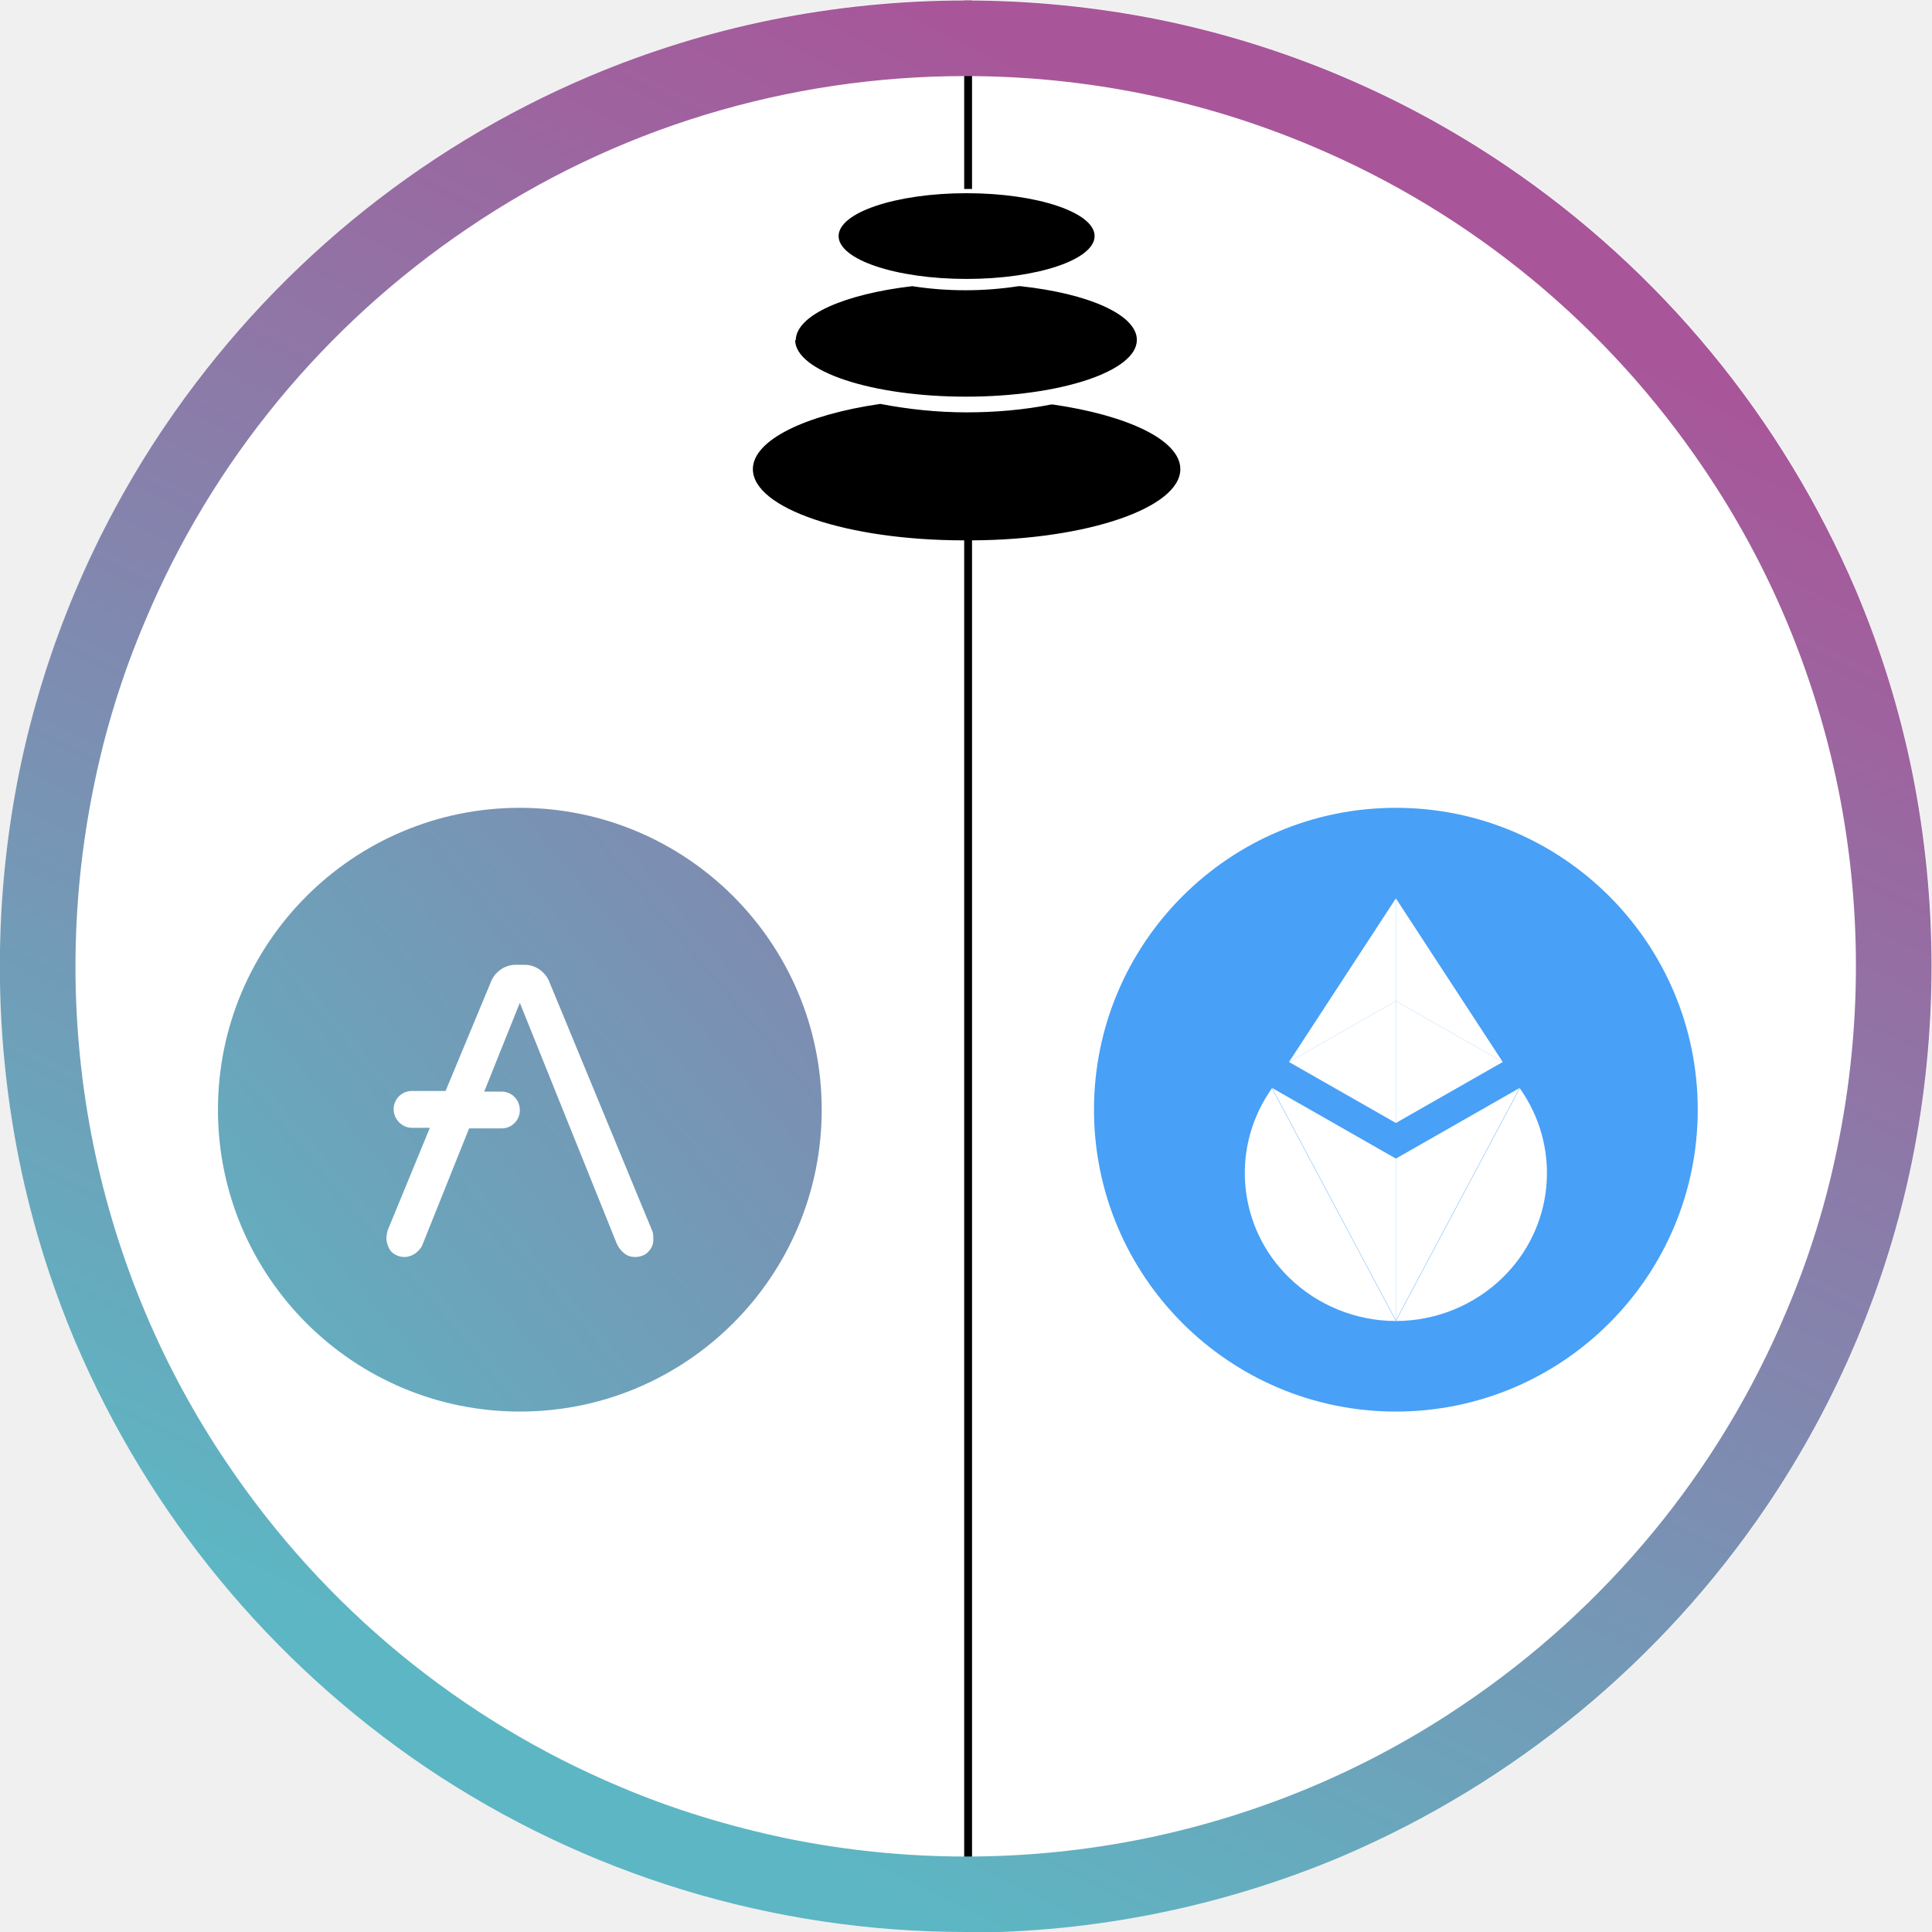
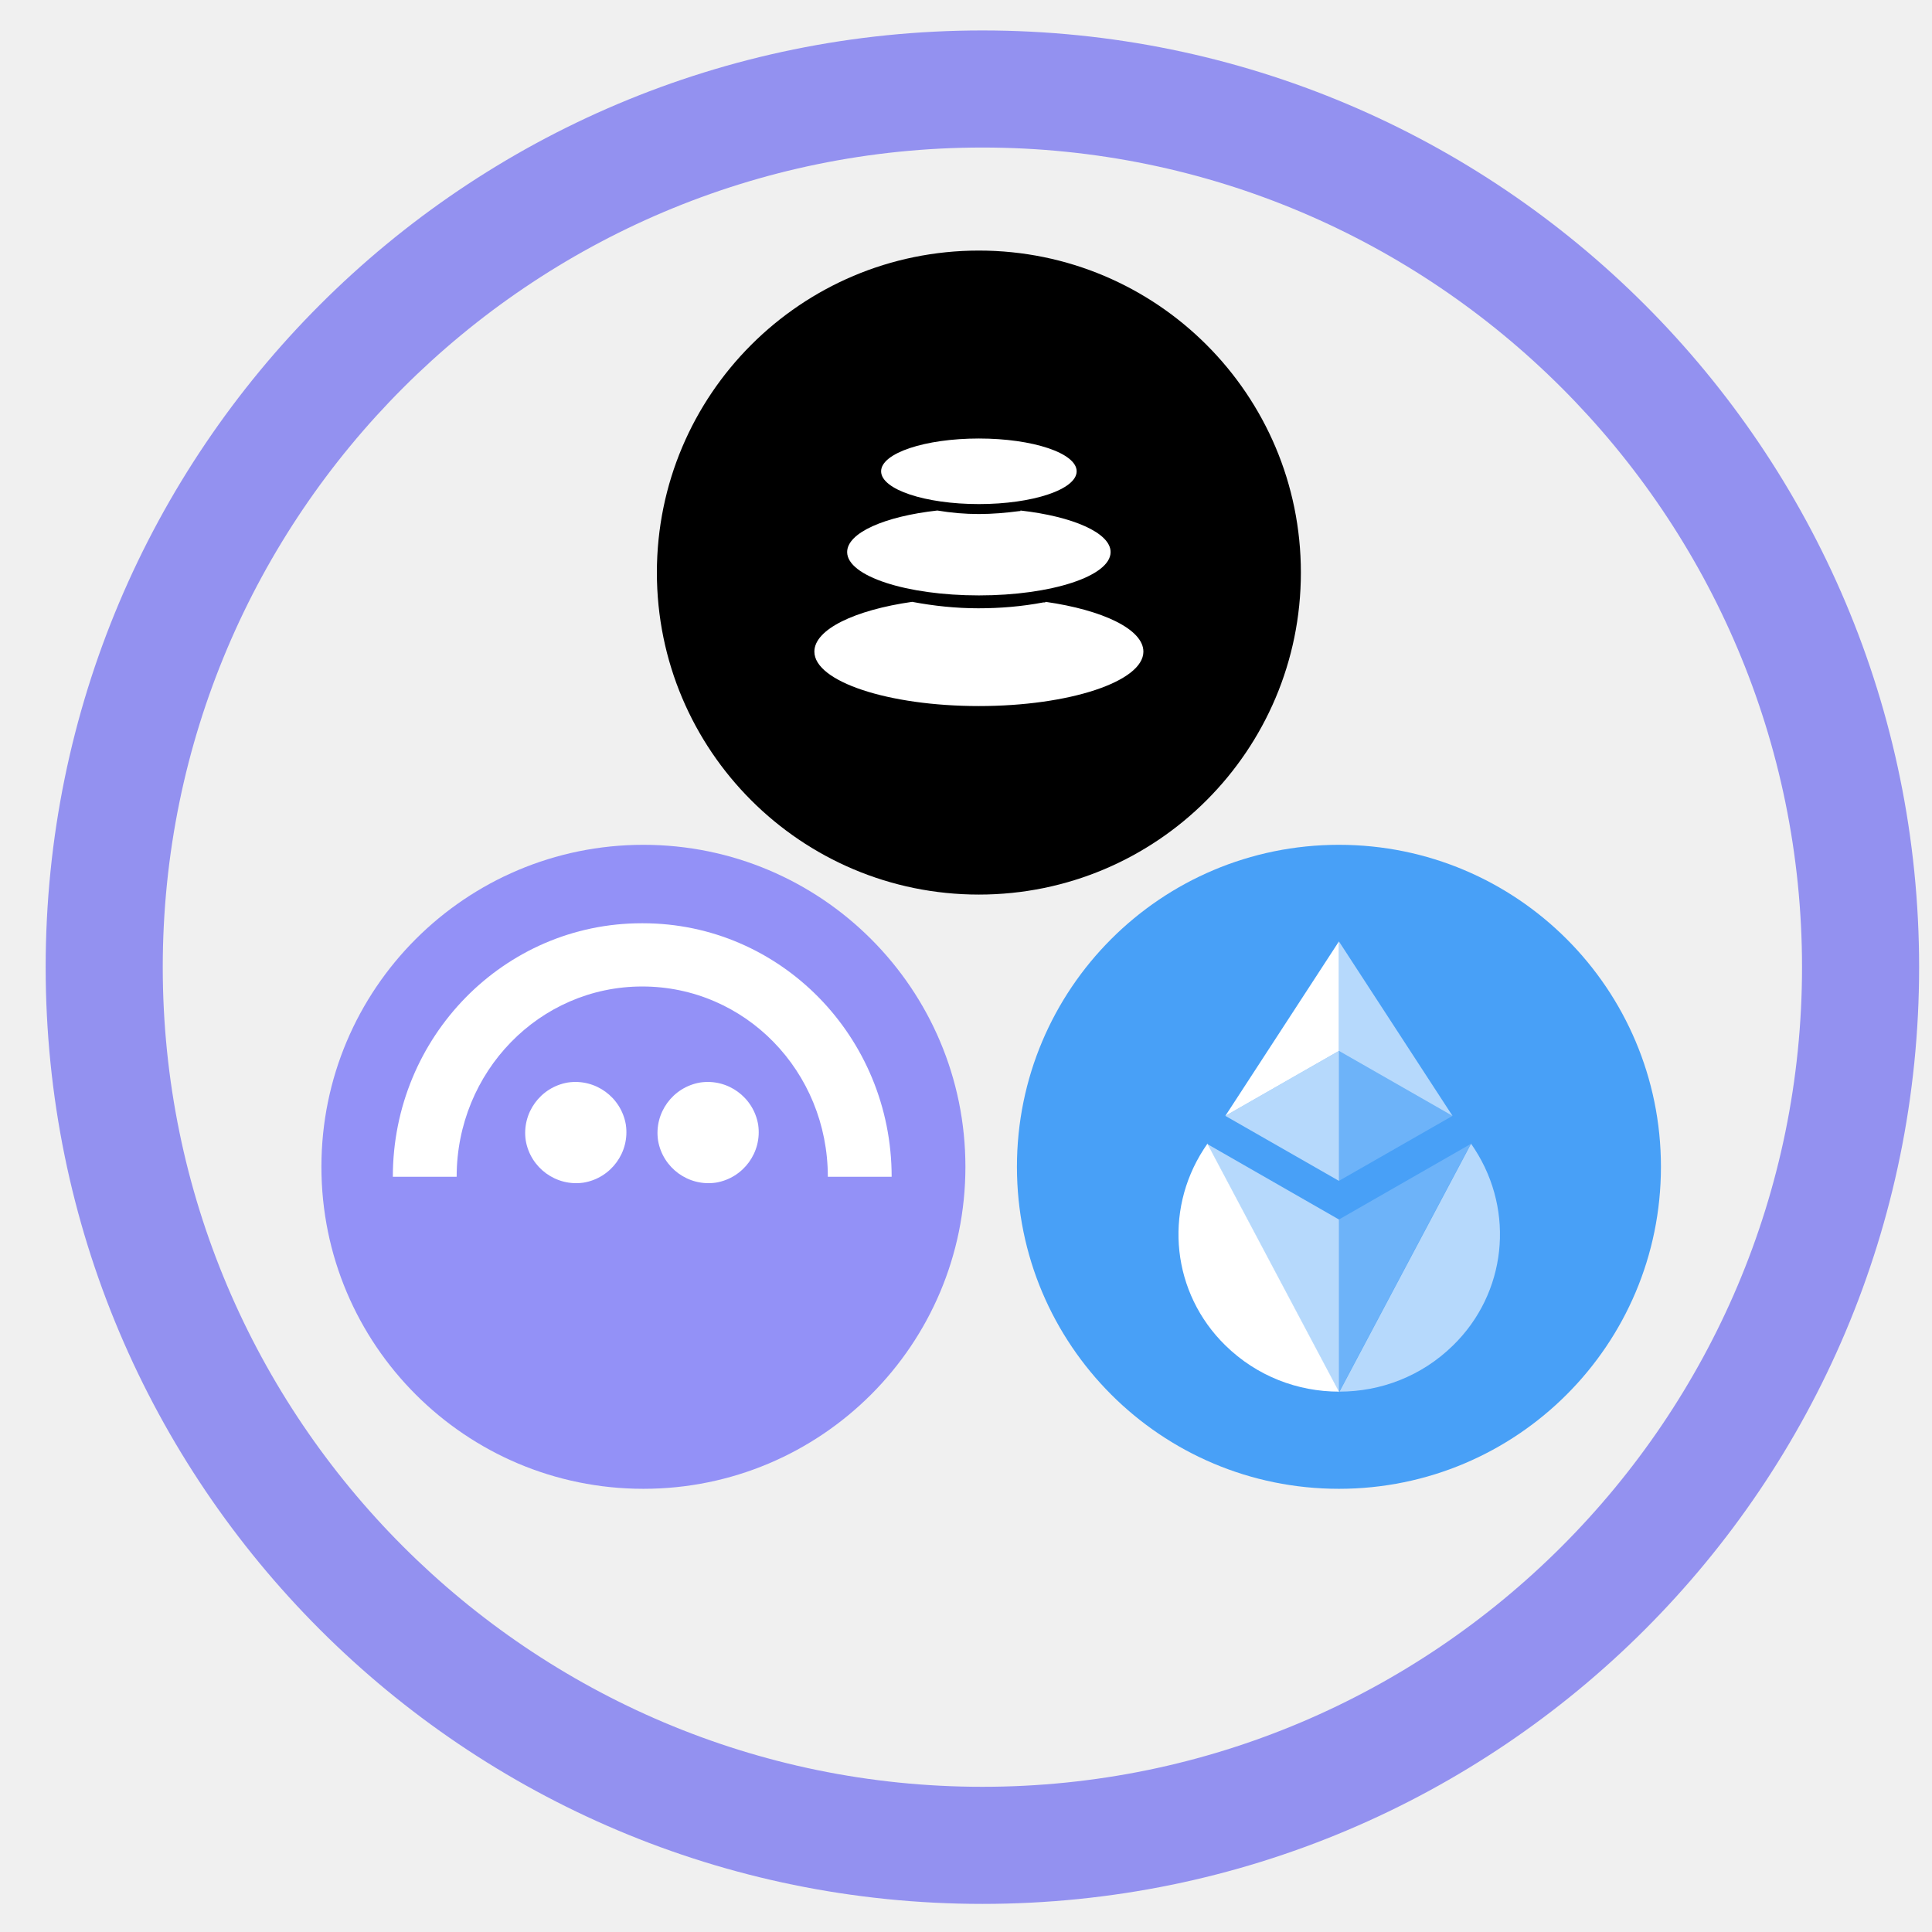
- <svg xmlns="http://www.w3.org/2000/svg" width="32" height="32" viewBox="0 0 32 32" fill="none">
-   <g clip-path="url(#clip0_298_825)">
-     <path d="M16 32C24.84 32 32 24.84 32 16C32 7.16 24.83 0 16 0C7.17 0 -3.7998e-06 7.16 -3.7998e-06 16C-3.7998e-06 24.84 7.16 32 16 32Z" fill="white" />
-     <path d="M15.97 32V8.95C14.03 8.95 12.47 8.42 12.47 7.77C12.47 7.29 13.34 6.87 14.58 6.69C15.05 6.78 15.53 6.83 16.01 6.83C16.48 6.83 16.95 6.79 17.41 6.7H17.44C18.68 6.88 19.55 7.29 19.55 7.77C19.55 8.41 18.01 8.94 16.1 8.95V32.01H15.98L15.97 32ZM13.18 5.64C13.18 5.22 13.99 4.87 15.11 4.74C15.69 4.83 16.29 4.83 16.87 4.74H16.9C18.02 4.86 18.83 5.21 18.83 5.63C18.83 6.15 17.56 6.57 16 6.57C14.44 6.57 13.17 6.15 13.17 5.63L13.18 5.64ZM13.89 3.91C13.89 3.52 14.84 3.2 16.01 3.2C17.18 3.2 18.13 3.52 18.13 3.91C18.13 4.3 17.18 4.62 16.01 4.62C14.84 4.62 13.89 4.3 13.89 3.91ZM15.97 3.14V0.01H16.1V3.13H15.97V3.14Z" fill="black" />
-     <path d="M15.99 32C12.8 32 9.69 31.05 7.05 29.27C4.48 27.53 2.47 25.09 1.25 22.23C0.84 21.26 0.53 20.26 0.32 19.23C-0.11 17.1 -0.11 14.91 0.32 12.78C0.74 10.73 1.56 8.79 2.73 7.06C4.47 4.49 6.91 2.47 9.77 1.26C10.74 0.85 11.74 0.54 12.77 0.33C14.9 -0.1 17.09 -0.1 19.22 0.33C21.27 0.75 23.21 1.57 24.94 2.74C27.51 4.48 29.52 6.92 30.74 9.78C31.15 10.75 31.46 11.75 31.67 12.78C32.1 14.91 32.1 17.1 31.67 19.23C31.25 21.28 30.43 23.22 29.26 24.95C27.52 27.52 25.08 29.53 22.22 30.75C20.25 31.58 18.13 32.01 15.99 32.01V32ZM15.99 1.26C13.05 1.26 10.18 2.13 7.75 3.78C5.38 5.38 3.52 7.63 2.41 10.27C2.03 11.16 1.74 12.09 1.55 13.04C1.15 15 1.15 17.02 1.55 18.98C1.94 20.87 2.69 22.66 3.77 24.25C5.37 26.62 7.62 28.48 10.26 29.59C11.15 29.97 12.08 30.25 13.03 30.45C14.99 30.85 17.01 30.85 18.97 30.45C20.86 30.06 22.65 29.31 24.24 28.23C26.61 26.63 28.47 24.38 29.58 21.74C29.96 20.85 30.25 19.92 30.44 18.97C30.84 17.01 30.84 14.99 30.44 13.03C30.05 11.14 29.3 9.35 28.22 7.76C26.62 5.39 24.37 3.53 21.73 2.42C19.91 1.65 17.96 1.26 15.99 1.26Z" fill="url(#paint0_linear_298_825)" />
-     <path d="M28.12 18.38C28.12 15.62 25.88 13.38 23.12 13.38C20.36 13.38 18.12 15.62 18.12 18.38C18.12 21.14 20.36 23.38 23.12 23.38C25.88 23.38 28.12 21.14 28.12 18.38Z" fill="#48A0F7" />
-     <path d="M25.17 18.02L25.23 18.11C25.86 19.08 25.72 20.35 24.89 21.16C24.42 21.62 23.78 21.88 23.12 21.88L25.17 18.03V18.02Z" fill="white" />
-     <path d="M23.12 19.19L25.17 18.02L23.12 21.87V19.19Z" fill="white" />
-     <path d="M21.07 18.02L21.01 18.11C20.38 19.08 20.52 20.35 21.35 21.16C21.82 21.62 22.46 21.88 23.12 21.88L21.07 18.03V18.02Z" fill="white" />
-     <path d="M23.12 19.19L21.07 18.02L23.12 21.87V19.19Z" fill="white" />
-     <path d="M23.12 16.58V18.6L24.89 17.59L23.12 16.58Z" fill="white" />
-     <path d="M23.12 16.58L21.35 17.59L23.12 18.6V16.58Z" fill="white" />
-     <path d="M23.12 14.88L21.35 17.59L23.12 16.58V14.88Z" fill="white" />
-     <path d="M23.12 16.58L24.89 17.59L23.12 14.88V16.58Z" fill="white" />
-     <path d="M8.61 23.38C11.37 23.38 13.61 21.14 13.61 18.38C13.61 15.62 11.37 13.38 8.61 13.38C5.85 13.38 3.61 15.62 3.61 18.38C3.61 21.14 5.85 23.38 8.61 23.38Z" fill="url(#paint1_linear_298_825)" />
-     <path d="M10.8 20.38L9.11 16.29C9.05 16.11 8.88 15.98 8.69 15.98H8.54C8.35 15.98 8.18 16.11 8.12 16.29L7.38 18.07H6.82C6.65 18.07 6.52 18.21 6.52 18.37C6.52 18.54 6.66 18.68 6.82 18.68H7.12L6.42 20.38C6.42 20.38 6.4 20.46 6.4 20.5C6.4 20.58 6.43 20.67 6.48 20.73C6.54 20.79 6.62 20.82 6.7 20.82C6.76 20.82 6.82 20.8 6.88 20.76C6.93 20.72 6.98 20.67 7 20.61L7.77 18.69H8.31C8.48 18.69 8.61 18.55 8.61 18.39C8.61 18.21 8.47 18.08 8.31 18.08H8.02L8.61 16.61L10.22 20.61C10.25 20.67 10.29 20.72 10.34 20.76C10.39 20.8 10.45 20.82 10.52 20.82C10.6 20.82 10.69 20.79 10.74 20.73C10.8 20.67 10.83 20.59 10.82 20.5C10.82 20.46 10.82 20.42 10.8 20.38Z" fill="white" />
-   </g>
-   <defs>
-     <linearGradient id="paint0_linear_298_825" x1="22.135" y1="3.333" x2="9.712" y2="28.959" gradientUnits="userSpaceOnUse">
-       <stop stop-color="#A85699" />
-       <stop offset="1" stop-color="#5DB6C3" />
-     </linearGradient>
-     <linearGradient id="paint1_linear_298_825" x1="27.936" y1="5.986" x2="4.121" y2="25.987" gradientUnits="userSpaceOnUse">
-       <stop stop-color="#A85699" />
-       <stop offset="1" stop-color="#5DB6C3" />
-     </linearGradient>
-     <clipPath id="clip0_298_825">
-       <rect width="32" height="32" fill="white" />
-     </clipPath>
-   </defs>
+ <svg xmlns="http://www.w3.org/2000/svg" width="33" height="33" viewBox="0 0 33 33" fill="none">
+   <path d="M22.87 14.43C25.91 14.43 28.37 16.89 28.37 19.93C28.37 22.97 25.91 25.43 22.87 25.43C19.83 25.43 17.37 22.97 17.37 19.93C17.37 16.89 19.83 14.43 22.87 14.43Z" fill="#48A0F7" />
+   <path opacity="0.6" d="M25.13 19.54L25.19 19.63C25.88 20.7 25.73 22.09 24.82 22.98C24.28 23.51 23.58 23.77 22.88 23.77L25.13 19.53V19.54Z" fill="white" />
+   <path opacity="0.2" d="M22.87 20.83L25.12 19.54L22.87 23.78V20.83Z" fill="white" />
+   <path d="M20.62 19.54L20.56 19.63C19.87 20.7 20.02 22.09 20.93 22.98C21.47 23.51 22.17 23.77 22.87 23.77L20.62 19.53V19.54Z" fill="white" />
+   <path opacity="0.6" d="M22.87 20.83L20.62 19.54L22.87 23.78V20.83Z" fill="white" />
+   <path opacity="0.2" d="M22.87 17.95V20.17L24.81 19.06L22.87 17.95Z" fill="white" />
+   <path opacity="0.6" d="M22.87 17.95L20.93 19.06L22.87 20.17V17.95Z" fill="white" />
+   <path d="M22.87 16.08L20.93 19.06L22.87 17.95V16.08Z" fill="white" />
+   <path opacity="0.6" d="M22.87 17.95L24.81 19.06L22.87 16.08V17.95Z" fill="white" />
+   <path d="M10.99 25.43C14.028 25.43 16.49 22.968 16.49 19.93C16.49 16.892 14.028 14.43 10.99 14.43C7.952 14.43 5.49 16.892 5.49 19.93C5.49 22.968 7.952 25.43 10.99 25.43Z" fill="#9391F7" />
+   <path d="M9.97 20.2C10.44 20.12 10.76 19.68 10.69 19.21C10.61 18.74 10.17 18.42 9.7 18.49C9.23 18.57 8.91 19.01 8.98 19.48C9.06 19.95 9.5 20.27 9.97 20.2ZM12.23 20.2C12.7 20.12 13.02 19.68 12.95 19.21C12.87 18.74 12.43 18.42 11.96 18.49C11.49 18.57 11.17 19.01 11.24 19.48C11.32 19.95 11.76 20.27 12.23 20.2Z" fill="white" />
+   <path d="M10.96 15.77C8.61 15.77 6.71 17.71 6.71 20.1H7.8C7.8 18.31 9.21 16.85 10.97 16.85C12.73 16.85 14.14 18.3 14.14 20.1H15.23C15.23 17.71 13.33 15.77 10.98 15.77H10.96Z" fill="white" />
+   <path d="M16.78 2.52C24.5 2.52 30.78 8.8 30.78 16.52C30.78 24.24 24.5 30.52 16.78 30.52C9.06 30.52 2.78 24.24 2.78 16.52C2.78 8.8 9.06 2.52 16.78 2.52ZM16.78 0.52C7.94 0.52 0.78 7.68 0.78 16.52C0.78 25.36 7.94 32.52 16.78 32.52C25.62 32.52 32.78 25.36 32.78 16.52C32.78 7.68 25.62 0.52 16.78 0.52Z" fill="#9391F0" />
+   <path d="M16.72 15.28C19.758 15.28 22.22 12.818 22.22 9.78C22.22 6.742 19.758 4.28 16.72 4.28C13.682 4.28 11.22 6.742 11.22 9.78C11.22 12.818 13.682 15.28 16.72 15.28Z" fill="black" />
+   <path fill-rule="evenodd" clip-rule="evenodd" d="M17.86 10.28C18.84 10.42 19.53 10.75 19.53 11.13C19.53 11.64 18.27 12.06 16.72 12.06C15.17 12.06 13.91 11.64 13.91 11.13C13.91 10.75 14.6 10.42 15.58 10.28C15.95 10.35 16.33 10.39 16.71 10.39C17.08 10.39 17.45 10.36 17.82 10.29H17.85L17.86 10.28ZM17.43 8.72C18.32 8.82 18.97 9.1 18.97 9.43C18.97 9.84 17.96 10.17 16.72 10.17C15.48 10.17 14.47 9.84 14.47 9.43C14.47 9.1 15.11 8.82 16.01 8.72C16.25 8.76 16.48 8.78 16.72 8.78C16.95 8.78 17.18 8.76 17.41 8.73H17.43V8.72Z" fill="white" />
+   <path d="M16.72 8.61C17.64 8.61 18.39 8.36 18.39 8.05C18.39 7.74 17.64 7.49 16.72 7.49C15.8 7.49 15.05 7.74 15.05 8.05C15.05 8.36 15.8 8.61 16.72 8.61Z" fill="white" />
</svg>
